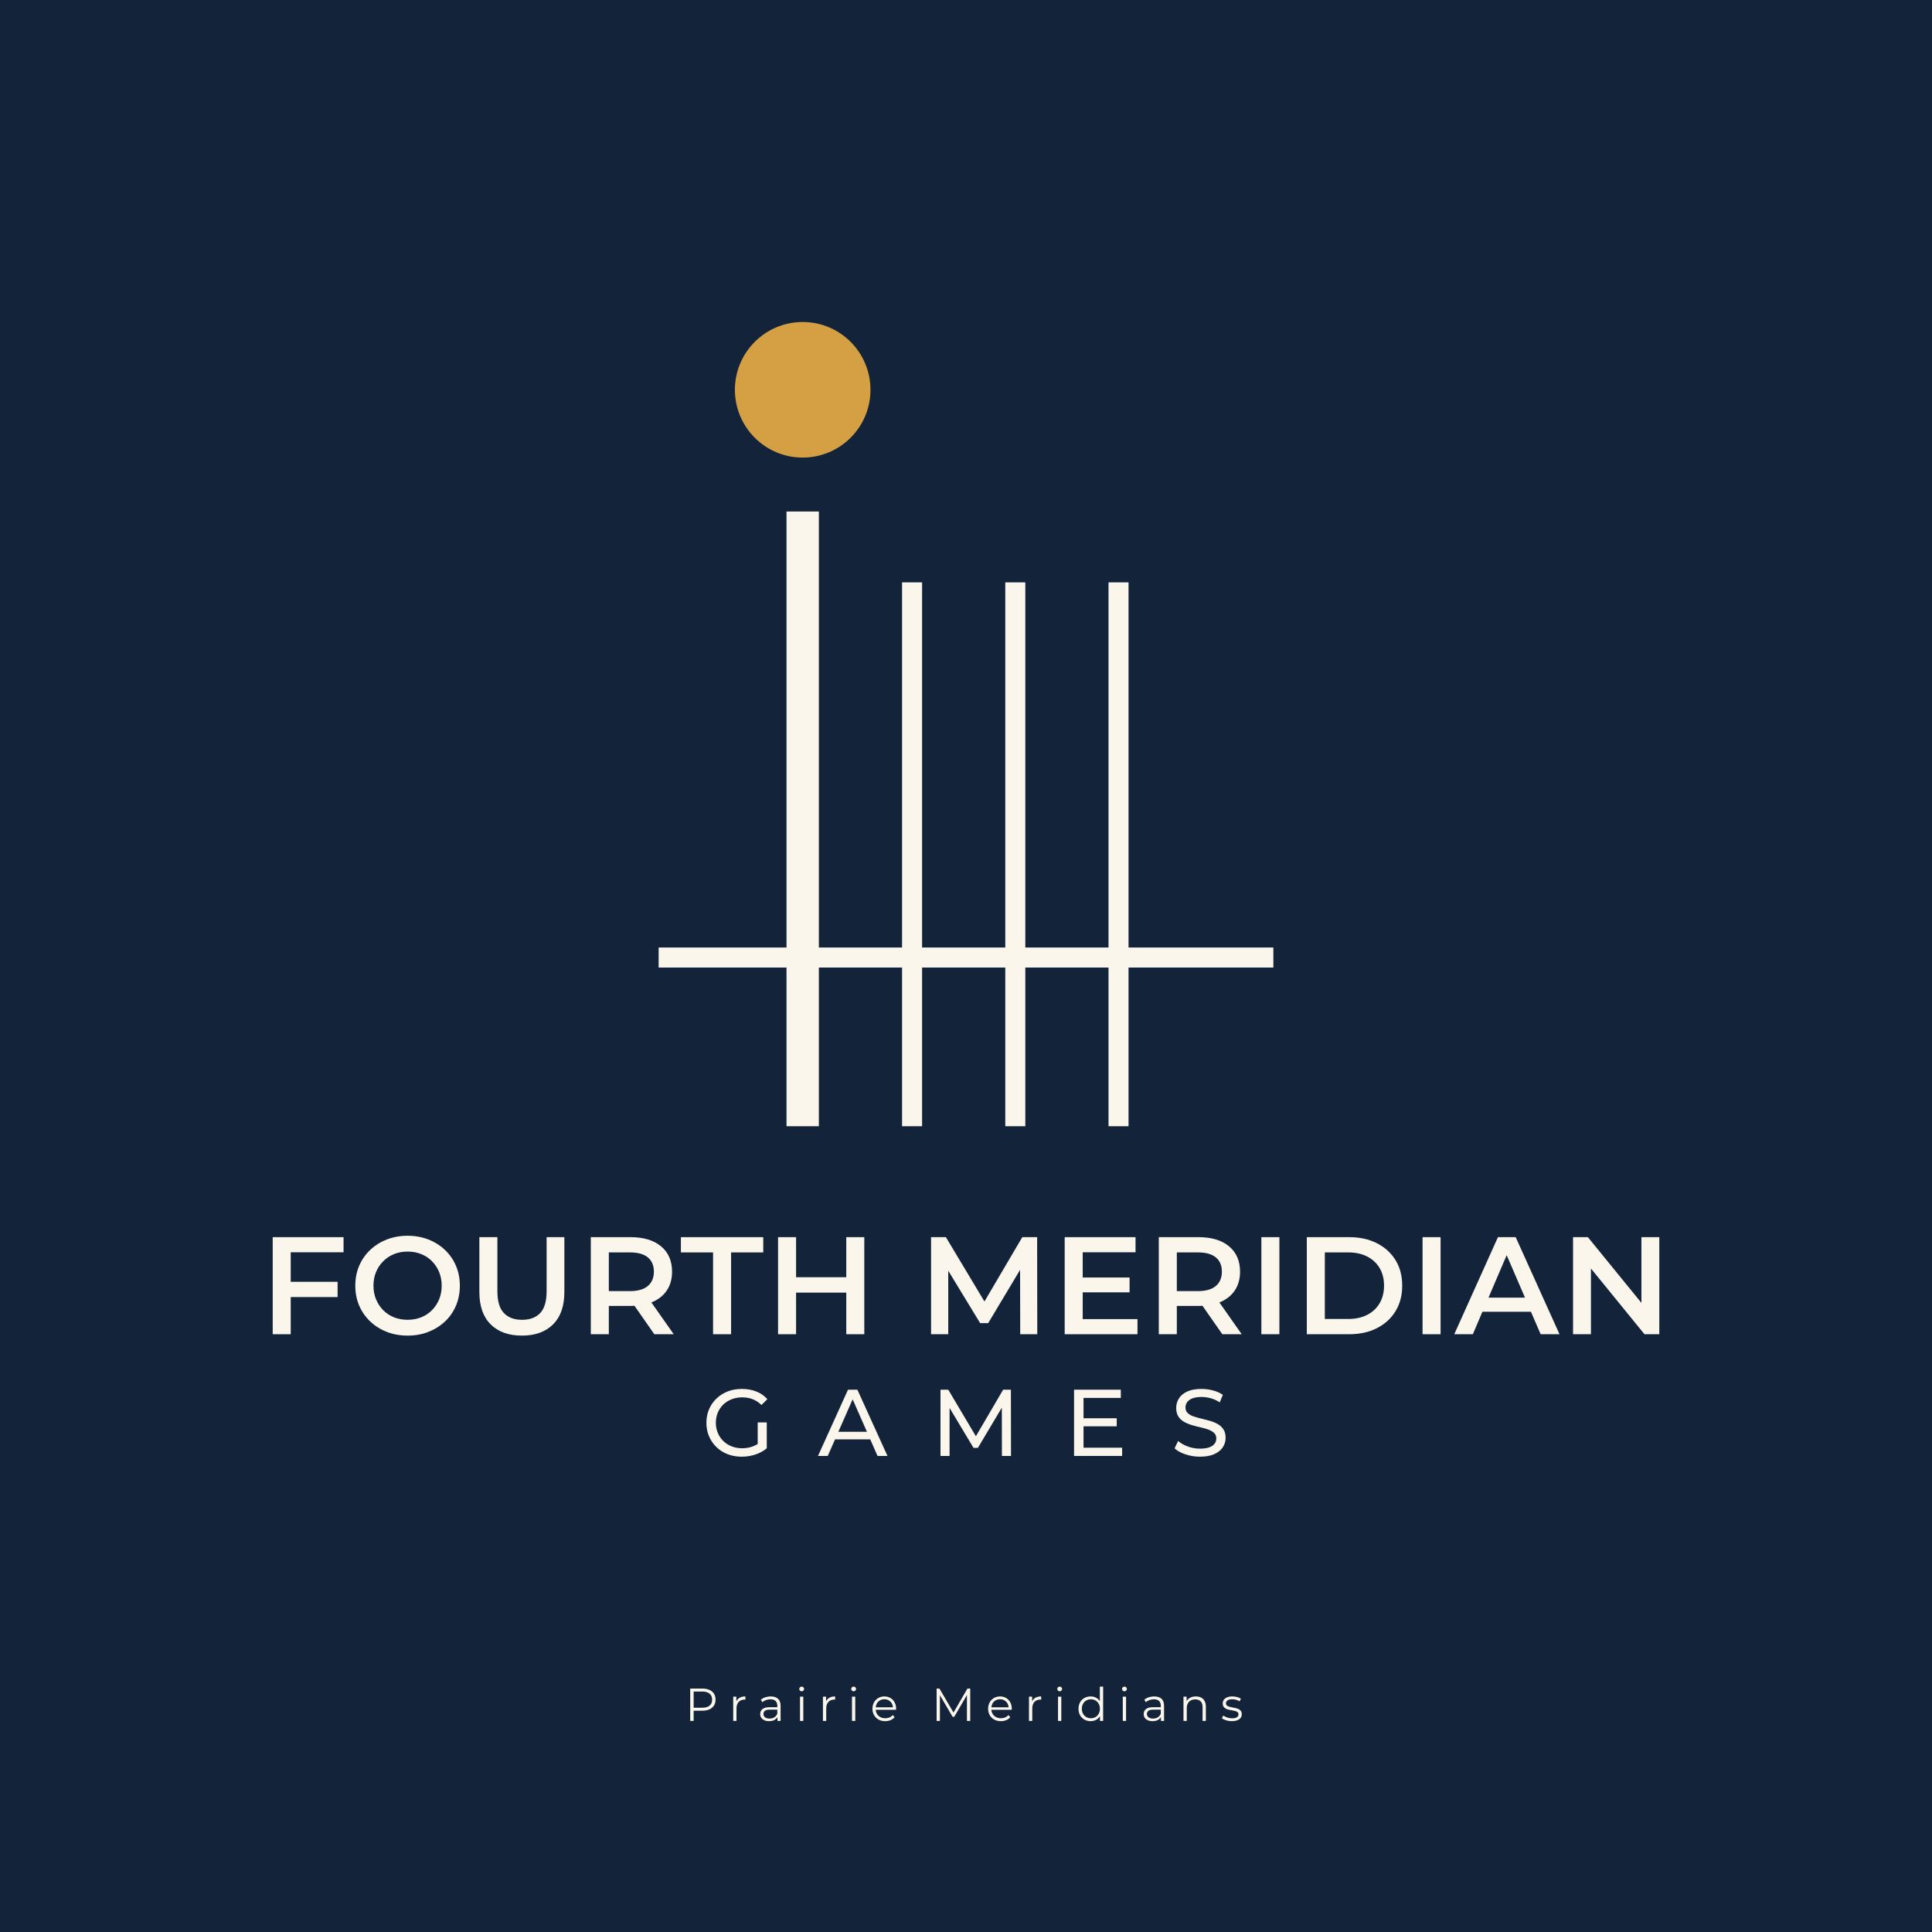
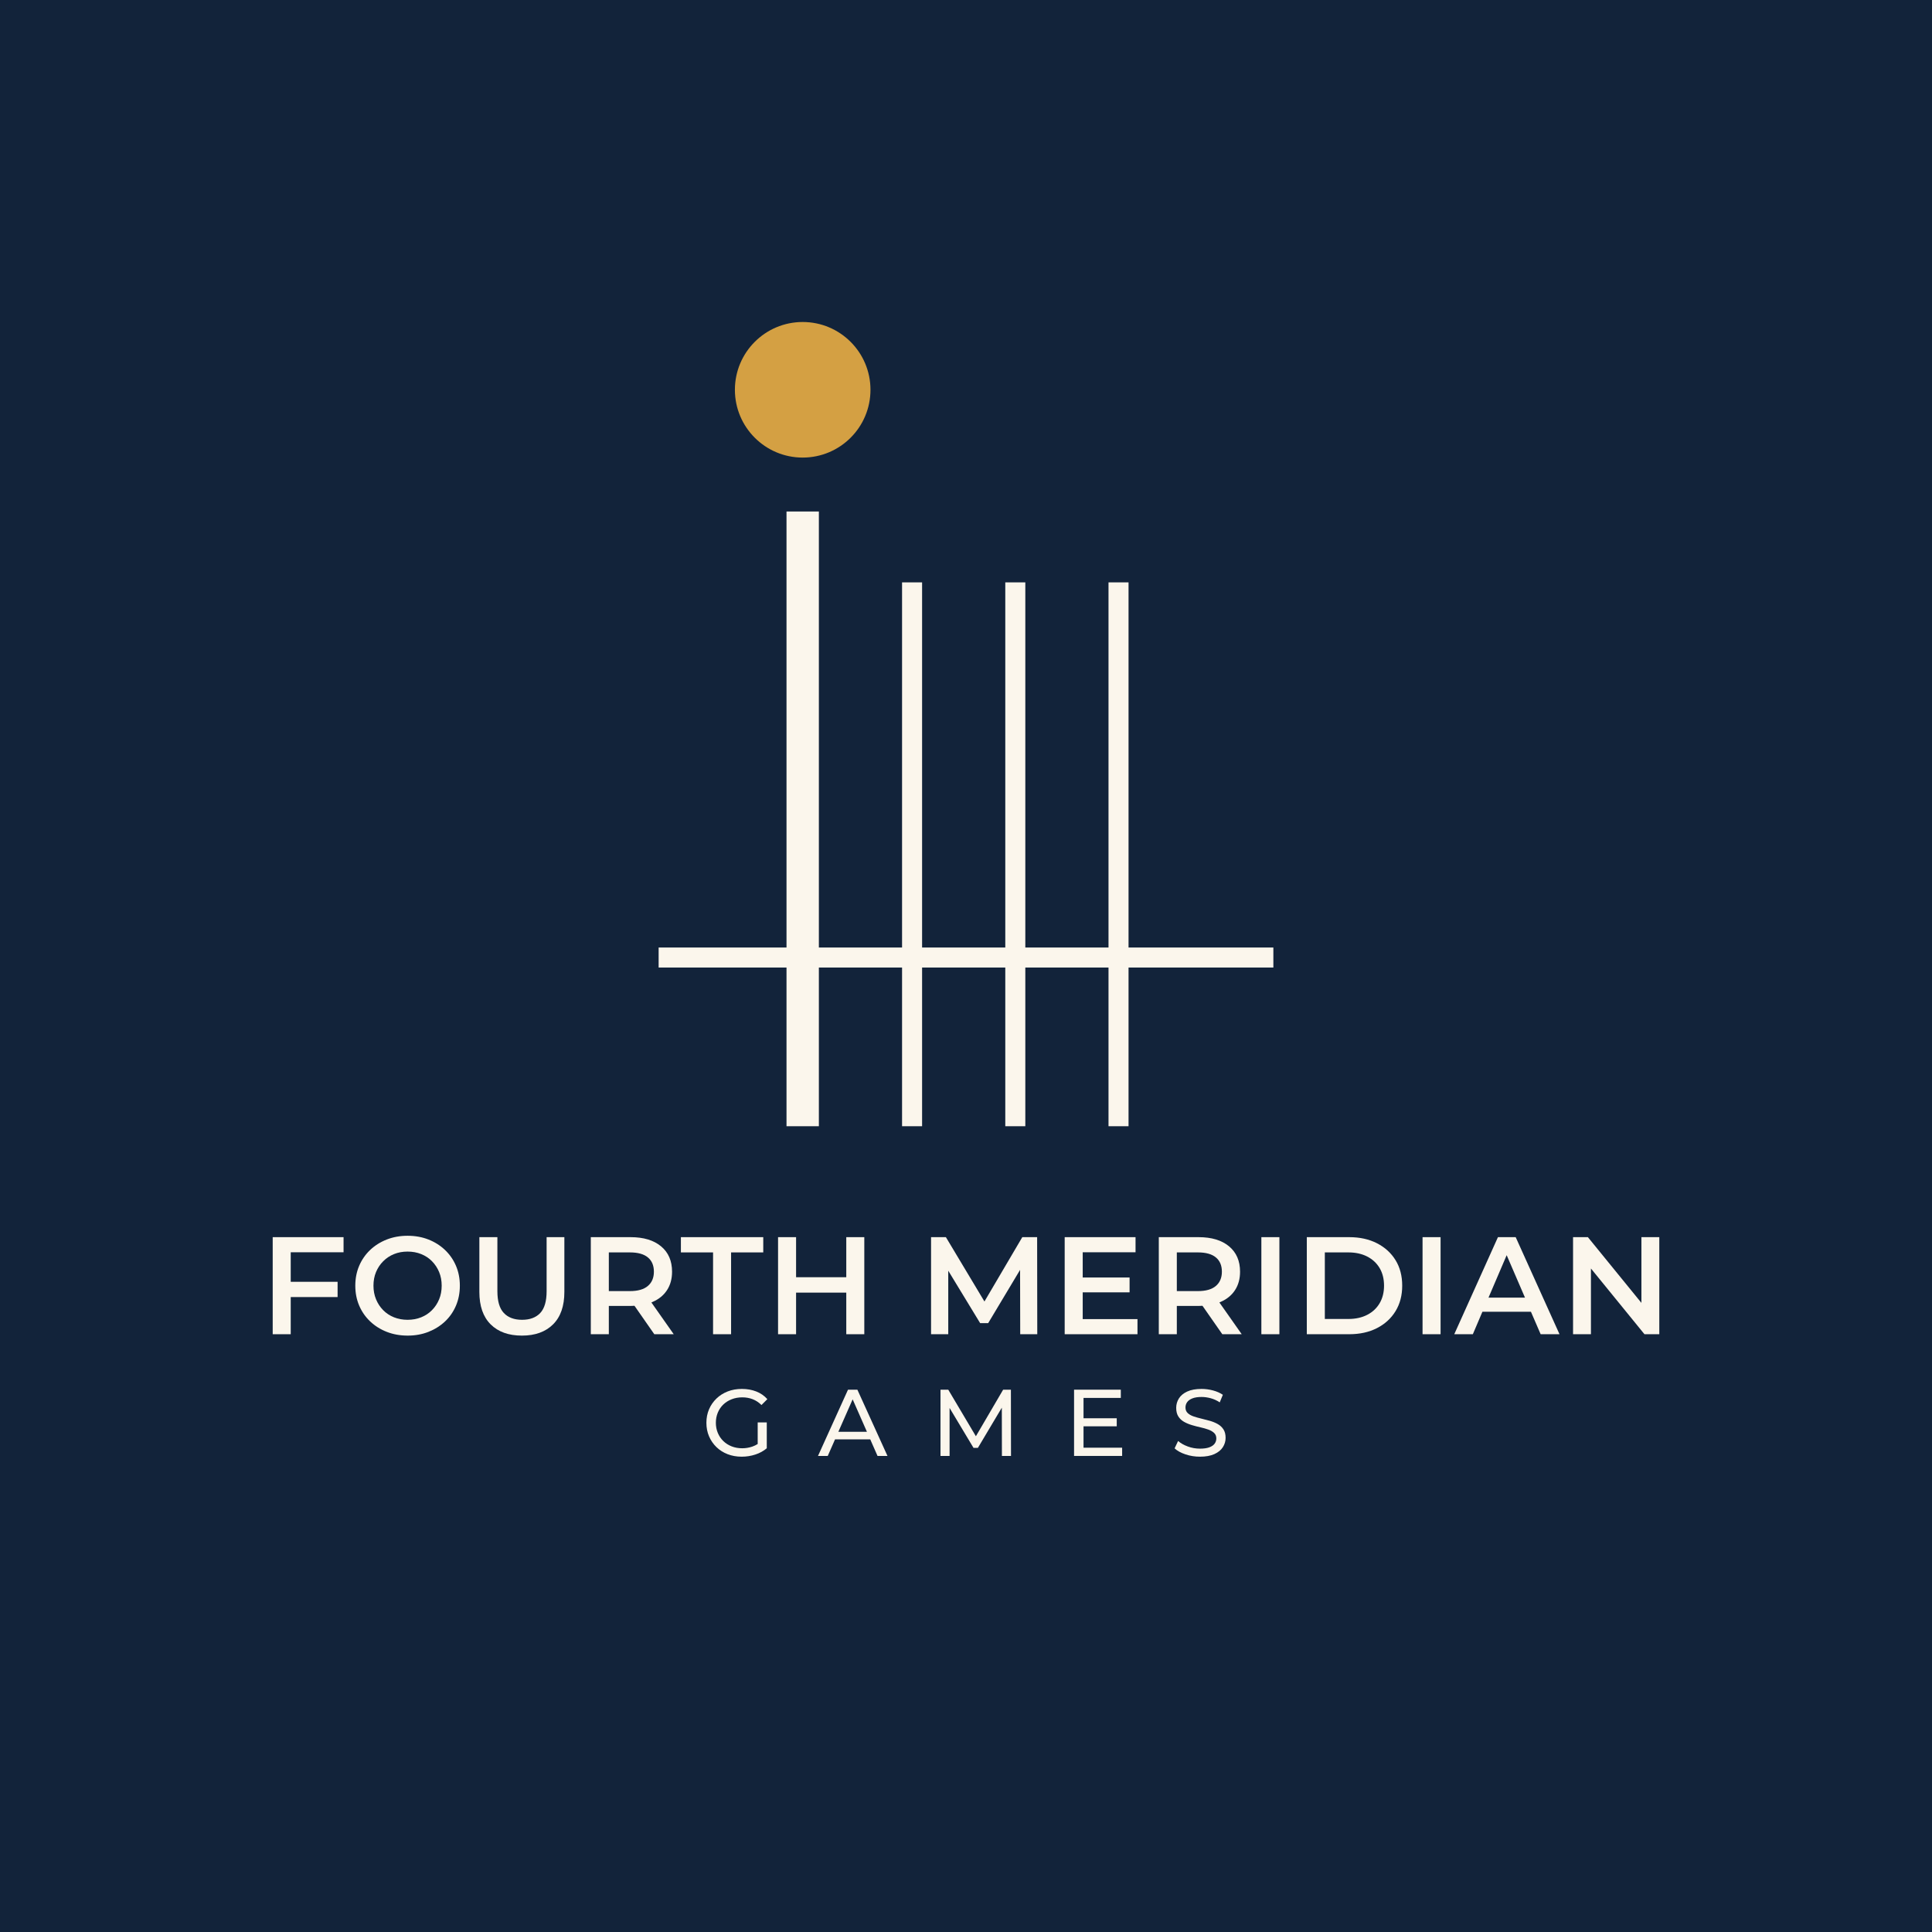
- <svg xmlns="http://www.w3.org/2000/svg" viewBox="0 0 1254 1254" role="img" aria-label="Fourth Meridian Games, Prairie Meridians">
+ <svg xmlns="http://www.w3.org/2000/svg" viewBox="0 0 1254 1254" role="img" aria-label="Fourth Meridian Games">
  <rect width="1254" height="1254" fill="#12233A" />
  <circle cx="521" cy="253" r="44" fill="#D4A043" />
  <g fill="#FBF6EC">
    <rect x="510.5" y="332" width="21" height="399" />
    <rect x="585.5" y="378" width="13" height="353" />
    <rect x="652.5" y="378" width="13" height="353" />
    <rect x="719.5" y="378" width="13" height="353" />
    <rect x="427.5" y="615" width="399" height="13" />
  </g>
  <g fill="#FBF6EC">
    <path d="M188.7 866L177 866L177 803L222.99 803L222.99 812.81L188.7 812.81L188.7 831.98L219.12 831.98L219.12 841.88L188.7 841.88L188.7 866" />
    <path d="M264.634 866.9L264.634 866.9Q257.254 866.9 251.044 864.47Q244.834 862.04 240.244 857.675Q235.654 853.31 233.134 847.415Q230.614 841.52 230.614 834.5L230.614 834.5Q230.614 827.48 233.134 821.585Q235.654 815.69 240.244 811.325Q244.834 806.96 251.044 804.53Q257.254 802.1 264.544 802.1L264.544 802.1Q271.924 802.1 278.089 804.53Q284.254 806.96 288.844 811.325Q293.434 815.69 295.954 821.585Q298.474 827.48 298.474 834.5L298.474 834.5Q298.474 841.52 295.954 847.46Q293.434 853.4 288.844 857.72Q284.254 862.04 278.089 864.47Q271.924 866.9 264.634 866.9M264.544 856.64L264.544 856.64Q269.314 856.64 273.364 855.02Q277.414 853.4 280.384 850.385Q283.354 847.37 285.019 843.365Q286.684 839.36 286.684 834.5L286.684 834.5Q286.684 829.64 285.019 825.635Q283.354 821.63 280.384 818.615Q277.414 815.6 273.364 813.98Q269.314 812.36 264.544 812.36L264.544 812.36Q259.774 812.36 255.769 813.98Q251.764 815.6 248.749 818.615Q245.734 821.63 244.069 825.635Q242.404 829.64 242.404 834.5L242.404 834.5Q242.404 839.27 244.069 843.32Q245.734 847.37 248.704 850.385Q251.674 853.4 255.724 855.02Q259.774 856.64 264.544 856.64" />
    <path d="M338.769 866.9L338.769 866.9Q325.809 866.9 318.474 859.61Q311.139 852.32 311.139 838.55L311.139 838.55L311.139 803L322.839 803L322.839 838.1Q322.839 847.82 327.024 852.23Q331.209 856.64 338.859 856.64L338.859 856.64Q346.509 856.64 350.649 852.23Q354.789 847.82 354.789 838.1L354.789 838.1L354.789 803L366.309 803L366.309 838.55Q366.309 852.32 358.974 859.61Q351.639 866.9 338.769 866.9" />
    <path d="M395.173 866L383.473 866L383.473 803L409.303 803Q421.903 803 429.058 808.94Q436.213 814.88 436.213 825.41L436.213 825.41Q436.213 832.34 432.973 837.335Q429.733 842.33 423.793 844.94L423.793 844.94Q423.343 845.21 422.803 845.39L422.803 845.39L437.293 866L424.693 866L411.823 847.55Q410.653 847.64 409.393 847.64L409.393 847.64L395.173 847.64L395.173 866M395.173 812.9L395.173 838.01L408.853 838.01Q416.593 838.01 420.508 834.68Q424.423 831.35 424.423 825.41L424.423 825.41Q424.423 819.38 420.508 816.14Q416.593 812.9 408.853 812.9L408.853 812.9L395.173 812.9" />
    <path d="M474.527 866L462.827 866L462.827 812.9L441.947 812.9L441.947 803L495.407 803L495.407 812.9L474.527 812.9L474.527 866" />
    <path d="M560.991 866L549.291 866L549.291 839L516.711 839L516.711 866L505.011 866L505.011 803L516.711 803L516.711 829.01L549.291 829.01L549.291 803L560.991 803L560.991 866" />
    <path d="M615.48 866L604.32 866L604.32 803L613.95 803L638.97 844.76L663.54 803L673.17 803L673.26 866L662.19 866L662.1 824.24L641.4 858.8L636.18 858.8L615.48 824.78L615.48 866" />
    <path d="M738.304 866L691.054 866L691.054 803L737.044 803L737.044 812.81L702.754 812.81L702.754 829.19L733.174 829.19L733.174 838.82L702.754 838.82L702.754 856.19L738.304 856.19L738.304 866" />
    <path d="M763.839 866L752.139 866L752.139 803L777.969 803Q790.569 803 797.724 808.94Q804.879 814.88 804.879 825.41L804.879 825.41Q804.879 832.34 801.639 837.335Q798.399 842.33 792.459 844.94L792.459 844.94Q792.009 845.21 791.469 845.39L791.469 845.39L805.959 866L793.359 866L780.489 847.55Q779.319 847.64 778.059 847.64L778.059 847.64L763.839 847.64L763.839 866M763.839 812.9L763.839 838.01L777.519 838.01Q785.259 838.01 789.174 834.68Q793.089 831.35 793.089 825.41L793.089 825.41Q793.089 819.38 789.174 816.14Q785.259 812.9 777.519 812.9L777.519 812.9L763.839 812.9" />
    <path d="M830.413 866L818.713 866L818.713 803L830.413 803L830.413 866" />
    <path d="M875.747 866L848.207 866L848.207 803L875.747 803Q886.007 803 893.747 806.96Q901.487 810.92 905.807 817.94Q910.127 824.96 910.127 834.5L910.127 834.5Q910.127 843.95 905.807 851.015Q901.487 858.08 893.747 862.04Q886.007 866 875.747 866L875.747 866M859.907 812.9L859.907 856.1L875.207 856.1Q882.227 856.1 887.447 853.4Q892.667 850.7 895.502 845.84Q898.337 840.98 898.337 834.5L898.337 834.5Q898.337 827.93 895.502 823.115Q892.667 818.3 887.447 815.6Q882.227 812.9 875.207 812.9L875.207 812.9L859.907 812.9" />
    <path d="M935.031 866L923.331 866L923.331 803L935.031 803L935.031 866" />
    <path d="M955.976 866L943.916 866L972.266 803L983.786 803L1012.226 866L999.986 866L993.686 851.42L962.186 851.42L955.976 866M966.146 842.24L989.816 842.24L977.936 814.7L966.146 842.24" />
    <path d="M1032.63 866L1021.02 866L1021.02 803L1030.65 803L1065.39 845.66L1065.39 803L1077 803L1077 866L1067.37 866L1032.63 823.34L1032.63 866" />
    <path d="M481.413 945.491L481.413 945.491Q476.437 945.491 472.26 943.864Q468.083 942.236 465.011 939.256Q461.94 936.277 460.22 932.284Q458.5 928.291 458.5 923.5Q458.5 918.709 460.22 914.716Q461.94 910.723 465.042 907.744Q468.144 904.764 472.321 903.136Q476.499 901.509 481.536 901.509L481.536 901.509Q486.634 901.509 490.873 903.167Q495.111 904.826 498.06 908.143L498.06 908.143L494.251 911.951Q491.61 909.371 488.508 908.174Q485.406 906.976 481.781 906.976L481.781 906.976Q478.096 906.976 474.932 908.204Q471.769 909.433 469.465 911.644Q467.161 913.856 465.902 916.896Q464.643 919.937 464.643 923.5L464.643 923.5Q464.643 927.001 465.902 930.042Q467.161 933.083 469.465 935.325Q471.769 937.567 474.901 938.796Q478.034 940.024 481.72 940.024L481.72 940.024Q485.16 940.024 488.354 938.919L488.354 938.919Q490.136 938.304 491.794 937.26L491.794 937.26L491.794 923.254L497.691 923.254L497.691 940.024Q494.497 942.727 490.228 944.109Q485.959 945.491 481.413 945.491" />
    <path d="M537.267 945L530.94 945L550.413 902L556.495 902L576.029 945L569.579 945L564.849 934.25L541.998 934.25L537.267 945M544.147 929.336L562.699 929.336L553.423 908.266L544.147 929.336" />
    <path d="M616.342 945L610.445 945L610.445 902L615.482 902L633.419 932.223L651.111 902L656.148 902L656.209 945L650.312 945L650.251 913.671L634.709 939.779L631.884 939.779L616.342 913.856L616.342 945" />
    <path d="M728.343 945L697.137 945L697.137 902L727.483 902L727.483 907.344L703.28 907.344L703.28 920.551L724.841 920.551L724.841 925.773L703.28 925.773L703.28 939.656L728.343 939.656L728.343 945" />
    <path d="M778.853 945.491L778.853 945.491Q773.939 945.491 769.454 943.986Q764.97 942.481 762.39 940.086L762.39 940.086L764.663 935.294Q767.12 937.444 770.929 938.857Q774.737 940.27 778.853 940.27L778.853 940.27Q782.6 940.27 784.934 939.41Q787.269 938.55 788.374 937.045Q789.48 935.54 789.48 933.636L789.48 933.636Q789.48 931.424 788.036 930.073Q786.593 928.721 784.289 927.892Q781.986 927.063 779.221 926.449Q776.457 925.834 773.662 925.005Q770.867 924.176 768.564 922.886Q766.26 921.596 764.847 919.415Q763.434 917.234 763.434 913.794L763.434 913.794Q763.434 910.477 765.185 907.682Q766.936 904.887 770.591 903.198Q774.246 901.509 779.897 901.509L779.897 901.509Q783.644 901.509 787.33 902.491Q791.016 903.474 793.719 905.317L793.719 905.317L791.691 910.231Q788.927 908.389 785.856 907.559Q782.784 906.73 779.897 906.73L779.897 906.73Q776.273 906.73 773.939 907.651Q771.604 908.573 770.529 910.109Q769.454 911.644 769.454 913.549L769.454 913.549Q769.454 915.821 770.898 917.173Q772.341 918.524 774.645 919.323Q776.949 920.121 779.713 920.766Q782.477 921.411 785.272 922.21Q788.067 923.009 790.371 924.299Q792.674 925.589 794.087 927.739Q795.5 929.889 795.5 933.267L795.5 933.267Q795.5 936.523 793.719 939.318Q791.937 942.113 788.221 943.802Q784.504 945.491 778.853 945.491" />
-     <path d="M450.22 1117L448 1117L448 1096L455.86 1096Q458.53 1096 460.45 1096.855Q462.37 1097.71 463.405 1099.315Q464.44 1100.92 464.44 1103.2L464.44 1103.2Q464.44 1105.42 463.405 1107.025Q462.37 1108.63 460.45 1109.5Q458.53 1110.37 455.86 1110.37L455.86 1110.37L450.22 1110.37L450.22 1117M450.22 1097.92L450.22 1108.42L455.8 1108.42Q458.95 1108.42 460.585 1107.055Q462.22 1105.69 462.22 1103.2L462.22 1103.2Q462.22 1100.68 460.585 1099.3Q458.95 1097.92 455.8 1097.92L455.8 1097.92L450.22 1097.92" />
-     <path d="M478.034 1117L475.904 1117L475.904 1101.25L477.944 1101.25L477.944 1104.28Q478.634 1102.84 479.954 1102.03L479.954 1102.03Q481.514 1101.1 483.824 1101.1L483.824 1101.1L483.824 1103.17Q483.704 1103.17 483.584 1103.155Q483.464 1103.14 483.344 1103.14L483.344 1103.14Q480.854 1103.14 479.444 1104.655Q478.034 1106.17 478.034 1108.96L478.034 1108.96L478.034 1117" />
-     <path d="M506.659 1117L504.619 1117L504.619 1114.54Q504.019 1115.53 502.939 1116.22L502.939 1116.22Q501.439 1117.15 499.189 1117.15L499.189 1117.15Q497.419 1117.15 496.114 1116.565Q494.809 1115.98 494.119 1114.945Q493.429 1113.91 493.429 1112.56L493.429 1112.56Q493.429 1111.33 494.014 1110.325Q494.599 1109.32 495.934 1108.705Q497.269 1108.09 499.519 1108.09L499.519 1108.09L504.529 1108.09L504.529 1107.13Q504.529 1105.12 503.404 1104.04Q502.279 1102.96 500.059 1102.96L500.059 1102.96Q498.529 1102.96 497.149 1103.47Q495.769 1103.98 494.809 1104.82L494.809 1104.82L493.849 1103.23Q495.049 1102.21 496.729 1101.655Q498.409 1101.1 500.269 1101.1L500.269 1101.1Q503.329 1101.1 504.994 1102.615Q506.659 1104.13 506.659 1107.22L506.659 1107.22L506.659 1117M504.529 1112.26L504.529 1109.68L499.579 1109.68Q497.299 1109.68 496.414 1110.49Q495.529 1111.3 495.529 1112.5L495.529 1112.5Q495.529 1113.85 496.579 1114.66Q497.629 1115.47 499.519 1115.47L499.519 1115.47Q501.319 1115.47 502.624 1114.645Q503.929 1113.82 504.529 1112.26L504.529 1112.26" />
-     <path d="M521.393 1117L519.263 1117L519.263 1101.25L521.393 1101.25L521.393 1117M520.343 1097.77L520.343 1097.77Q519.683 1097.77 519.233 1097.32Q518.783 1096.87 518.783 1096.24L518.783 1096.24Q518.783 1095.61 519.233 1095.175Q519.683 1094.74 520.343 1094.74L520.343 1094.74Q521.003 1094.74 521.453 1095.16Q521.903 1095.58 521.903 1096.21L521.903 1096.21Q521.903 1096.87 521.468 1097.32Q521.033 1097.77 520.343 1097.77" />
-     <path d="M536.278 1117L534.148 1117L534.148 1101.25L536.188 1101.25L536.188 1104.28Q536.878 1102.84 538.198 1102.03L538.198 1102.03Q539.758 1101.1 542.068 1101.1L542.068 1101.1L542.068 1103.17Q541.948 1103.17 541.828 1103.155Q541.708 1103.14 541.588 1103.14L541.588 1103.14Q539.098 1103.14 537.688 1104.655Q536.278 1106.17 536.278 1108.96L536.278 1108.96L536.278 1117" />
-     <path d="M555.122 1117L552.992 1117L552.992 1101.25L555.122 1101.25L555.122 1117M554.072 1097.77L554.072 1097.77Q553.412 1097.77 552.962 1097.32Q552.512 1096.87 552.512 1096.24L552.512 1096.24Q552.512 1095.61 552.962 1095.175Q553.412 1094.74 554.072 1094.74L554.072 1094.74Q554.732 1094.74 555.182 1095.16Q555.632 1095.58 555.632 1096.21L555.632 1096.21Q555.632 1096.87 555.197 1097.32Q554.762 1097.77 554.072 1097.77" />
-     <path d="M574.566 1117.15L574.566 1117.15Q572.106 1117.15 570.246 1116.115Q568.386 1115.08 567.336 1113.265Q566.286 1111.45 566.286 1109.11Q566.286 1106.77 567.291 1104.97Q568.296 1103.17 570.051 1102.135Q571.806 1101.1 573.996 1101.1L573.996 1101.1Q576.216 1101.1 577.941 1102.105Q579.666 1103.11 580.656 1104.925Q581.646 1106.74 581.646 1109.11L581.646 1109.11Q581.646 1109.26 581.631 1109.425Q581.616 1109.59 581.616 1109.77L581.616 1109.77L568.386 1109.77Q568.476 1111.21 569.166 1112.35L569.166 1112.35Q569.946 1113.73 571.371 1114.495Q572.796 1115.26 574.626 1115.26L574.626 1115.26Q576.066 1115.26 577.311 1114.75Q578.556 1114.24 579.456 1113.19L579.456 1113.19L580.656 1114.57Q579.606 1115.83 578.031 1116.49Q576.456 1117.15 574.566 1117.15M568.386 1108.18L568.386 1108.18L579.606 1108.18Q579.486 1106.86 578.916 1105.75L578.916 1105.75Q578.166 1104.43 576.906 1103.68Q575.646 1102.93 573.996 1102.93L573.996 1102.93Q572.376 1102.93 571.086 1103.68Q569.796 1104.43 569.076 1105.78L569.076 1105.78Q568.506 1106.86 568.386 1108.18" />
-     <path d="M610.065 1117L607.935 1117L607.935 1096L609.765 1096L618.885 1111.57L627.915 1096L629.745 1096L629.745 1117L627.615 1117L627.615 1100.2L619.365 1114.33L618.315 1114.33L610.065 1100.29L610.065 1117" />
-     <path d="M649.639 1117.15L649.639 1117.15Q647.179 1117.15 645.319 1116.115Q643.459 1115.08 642.409 1113.265Q641.359 1111.45 641.359 1109.11Q641.359 1106.77 642.364 1104.97Q643.369 1103.17 645.124 1102.135Q646.879 1101.1 649.069 1101.1L649.069 1101.1Q651.289 1101.1 653.014 1102.105Q654.739 1103.11 655.729 1104.925Q656.719 1106.74 656.719 1109.11L656.719 1109.11Q656.719 1109.26 656.704 1109.425Q656.689 1109.59 656.689 1109.77L656.689 1109.77L643.459 1109.77Q643.549 1111.21 644.239 1112.35L644.239 1112.35Q645.019 1113.73 646.444 1114.495Q647.869 1115.26 649.699 1115.26L649.699 1115.26Q651.139 1115.26 652.384 1114.75Q653.629 1114.24 654.529 1113.19L654.529 1113.19L655.729 1114.57Q654.679 1115.83 653.104 1116.49Q651.529 1117.15 649.639 1117.15M643.459 1108.18L643.459 1108.18L654.679 1108.18Q654.559 1106.86 653.989 1105.75L653.989 1105.75Q653.239 1104.43 651.979 1103.68Q650.719 1102.93 649.069 1102.93L649.069 1102.93Q647.449 1102.93 646.159 1103.68Q644.869 1104.43 644.149 1105.78L644.149 1105.78Q643.579 1106.86 643.459 1108.18" />
-     <path d="M670.014 1117L667.884 1117L667.884 1101.25L669.924 1101.25L669.924 1104.28Q670.614 1102.84 671.934 1102.03L671.934 1102.03Q673.494 1101.1 675.804 1101.1L675.804 1101.1L675.804 1103.17Q675.684 1103.17 675.564 1103.155Q675.444 1103.14 675.324 1103.14L675.324 1103.14Q672.834 1103.14 671.424 1104.655Q670.014 1106.17 670.014 1108.96L670.014 1108.96L670.014 1117" />
-     <path d="M688.858 1117L686.728 1117L686.728 1101.25L688.858 1101.25L688.858 1117M687.808 1097.77L687.808 1097.77Q687.148 1097.77 686.698 1097.32Q686.248 1096.87 686.248 1096.24L686.248 1096.24Q686.248 1095.61 686.698 1095.175Q687.148 1094.74 687.808 1094.74L687.808 1094.74Q688.468 1094.74 688.918 1095.16Q689.368 1095.58 689.368 1096.21L689.368 1096.21Q689.368 1096.87 688.933 1097.32Q688.498 1097.77 687.808 1097.77" />
-     <path d="M707.883 1117.15L707.883 1117.15Q705.633 1117.15 703.848 1116.13Q702.063 1115.11 701.043 1113.295Q700.023 1111.48 700.023 1109.11L700.023 1109.11Q700.023 1106.71 701.043 1104.91Q702.063 1103.11 703.848 1102.105Q705.633 1101.1 707.883 1101.1L707.883 1101.1Q709.953 1101.1 711.603 1102.03L711.603 1102.03Q712.983 1102.81 713.883 1104.22L713.883 1104.22L713.883 1094.74L716.013 1094.74L716.013 1117L713.973 1117L713.973 1113.88Q713.043 1115.38 711.633 1116.19L711.633 1116.19Q709.983 1117.15 707.883 1117.15M708.033 1115.26L708.033 1115.26Q709.713 1115.26 711.048 1114.495Q712.383 1113.73 713.148 1112.335Q713.913 1110.94 713.913 1109.11L713.913 1109.11Q713.913 1107.25 713.148 1105.87Q712.383 1104.49 711.048 1103.725Q709.713 1102.96 708.033 1102.96L708.033 1102.96Q706.383 1102.96 705.063 1103.725Q703.743 1104.49 702.963 1105.87Q702.183 1107.25 702.183 1109.11L702.183 1109.11Q702.183 1110.94 702.963 1112.335Q703.743 1113.73 705.063 1114.495Q706.383 1115.26 708.033 1115.26" />
-     <path d="M730.897 1117L728.767 1117L728.767 1101.25L730.897 1101.25L730.897 1117M729.847 1097.77L729.847 1097.77Q729.187 1097.77 728.737 1097.32Q728.287 1096.87 728.287 1096.24L728.287 1096.24Q728.287 1095.61 728.737 1095.175Q729.187 1094.74 729.847 1094.74L729.847 1094.74Q730.507 1094.74 730.957 1095.16Q731.407 1095.58 731.407 1096.21L731.407 1096.21Q731.407 1096.87 730.972 1097.32Q730.537 1097.77 729.847 1097.77" />
-     <path d="M755.561 1117L753.521 1117L753.521 1114.54Q752.921 1115.53 751.841 1116.22L751.841 1116.22Q750.341 1117.15 748.091 1117.15L748.091 1117.15Q746.321 1117.15 745.016 1116.565Q743.711 1115.98 743.021 1114.945Q742.331 1113.91 742.331 1112.56L742.331 1112.56Q742.331 1111.33 742.916 1110.325Q743.501 1109.32 744.836 1108.705Q746.171 1108.09 748.421 1108.09L748.421 1108.09L753.431 1108.09L753.431 1107.13Q753.431 1105.12 752.306 1104.04Q751.181 1102.96 748.961 1102.96L748.961 1102.96Q747.431 1102.96 746.051 1103.47Q744.671 1103.98 743.711 1104.82L743.711 1104.82L742.751 1103.23Q743.951 1102.21 745.631 1101.655Q747.311 1101.1 749.171 1101.1L749.171 1101.1Q752.231 1101.1 753.896 1102.615Q755.561 1104.13 755.561 1107.22L755.561 1107.22L755.561 1117M753.431 1112.26L753.431 1109.68L748.481 1109.68Q746.201 1109.68 745.316 1110.49Q744.431 1111.3 744.431 1112.5L744.431 1112.5Q744.431 1113.85 745.481 1114.66Q746.531 1115.47 748.421 1115.47L748.421 1115.47Q750.221 1115.47 751.526 1114.645Q752.831 1113.82 753.431 1112.26L753.431 1112.26" />
-     <path d="M770.296 1117L768.166 1117L768.166 1101.25L770.206 1101.25L770.206 1104.13Q770.956 1102.87 772.276 1102.06L772.276 1102.06Q773.926 1101.1 776.206 1101.1L776.206 1101.1Q778.126 1101.1 779.581 1101.835Q781.036 1102.57 781.861 1104.07Q782.686 1105.57 782.686 1107.85L782.686 1107.85L782.686 1117L780.556 1117L780.556 1108.06Q780.556 1105.57 779.311 1104.295Q778.066 1103.02 775.816 1103.02L775.816 1103.02Q774.136 1103.02 772.891 1103.695Q771.646 1104.37 770.971 1105.645Q770.296 1106.92 770.296 1108.72L770.296 1108.72L770.296 1117" />
-     <path d="M799.49 1117.15L799.49 1117.15Q797.54 1117.15 795.8 1116.595Q794.06 1116.04 793.07 1115.2L793.07 1115.2L794.03 1113.52Q794.99 1114.24 796.49 1114.765Q797.99 1115.29 799.64 1115.29L799.64 1115.29Q801.89 1115.29 802.88 1114.585Q803.87 1113.88 803.87 1112.71L803.87 1112.71Q803.87 1111.84 803.315 1111.345Q802.76 1110.85 801.86 1110.595Q800.96 1110.34 799.85 1110.16Q798.74 1109.98 797.645 1109.74Q796.55 1109.5 795.65 1109.035Q794.75 1108.57 794.195 1107.76Q793.64 1106.95 793.64 1105.6L793.64 1105.6Q793.64 1104.31 794.36 1103.29Q795.08 1102.27 796.475 1101.685Q797.87 1101.1 799.88 1101.1L799.88 1101.1Q801.41 1101.1 802.94 1101.505Q804.47 1101.91 805.46 1102.57L805.46 1102.57L804.53 1104.28Q803.48 1103.56 802.28 1103.245Q801.08 1102.93 799.88 1102.93L799.88 1102.93Q797.75 1102.93 796.745 1103.665Q795.74 1104.4 795.74 1105.54L795.74 1105.54Q795.74 1106.44 796.295 1106.95Q796.85 1107.46 797.765 1107.745Q798.68 1108.03 799.775 1108.21Q800.87 1108.39 801.965 1108.645Q803.06 1108.9 803.975 1109.335Q804.89 1109.77 805.445 1110.565Q806 1111.36 806 1112.65L806 1112.65Q806 1114.03 805.235 1115.035Q804.47 1116.04 803.015 1116.595Q801.56 1117.15 799.49 1117.15" />
  </g>
</svg>
